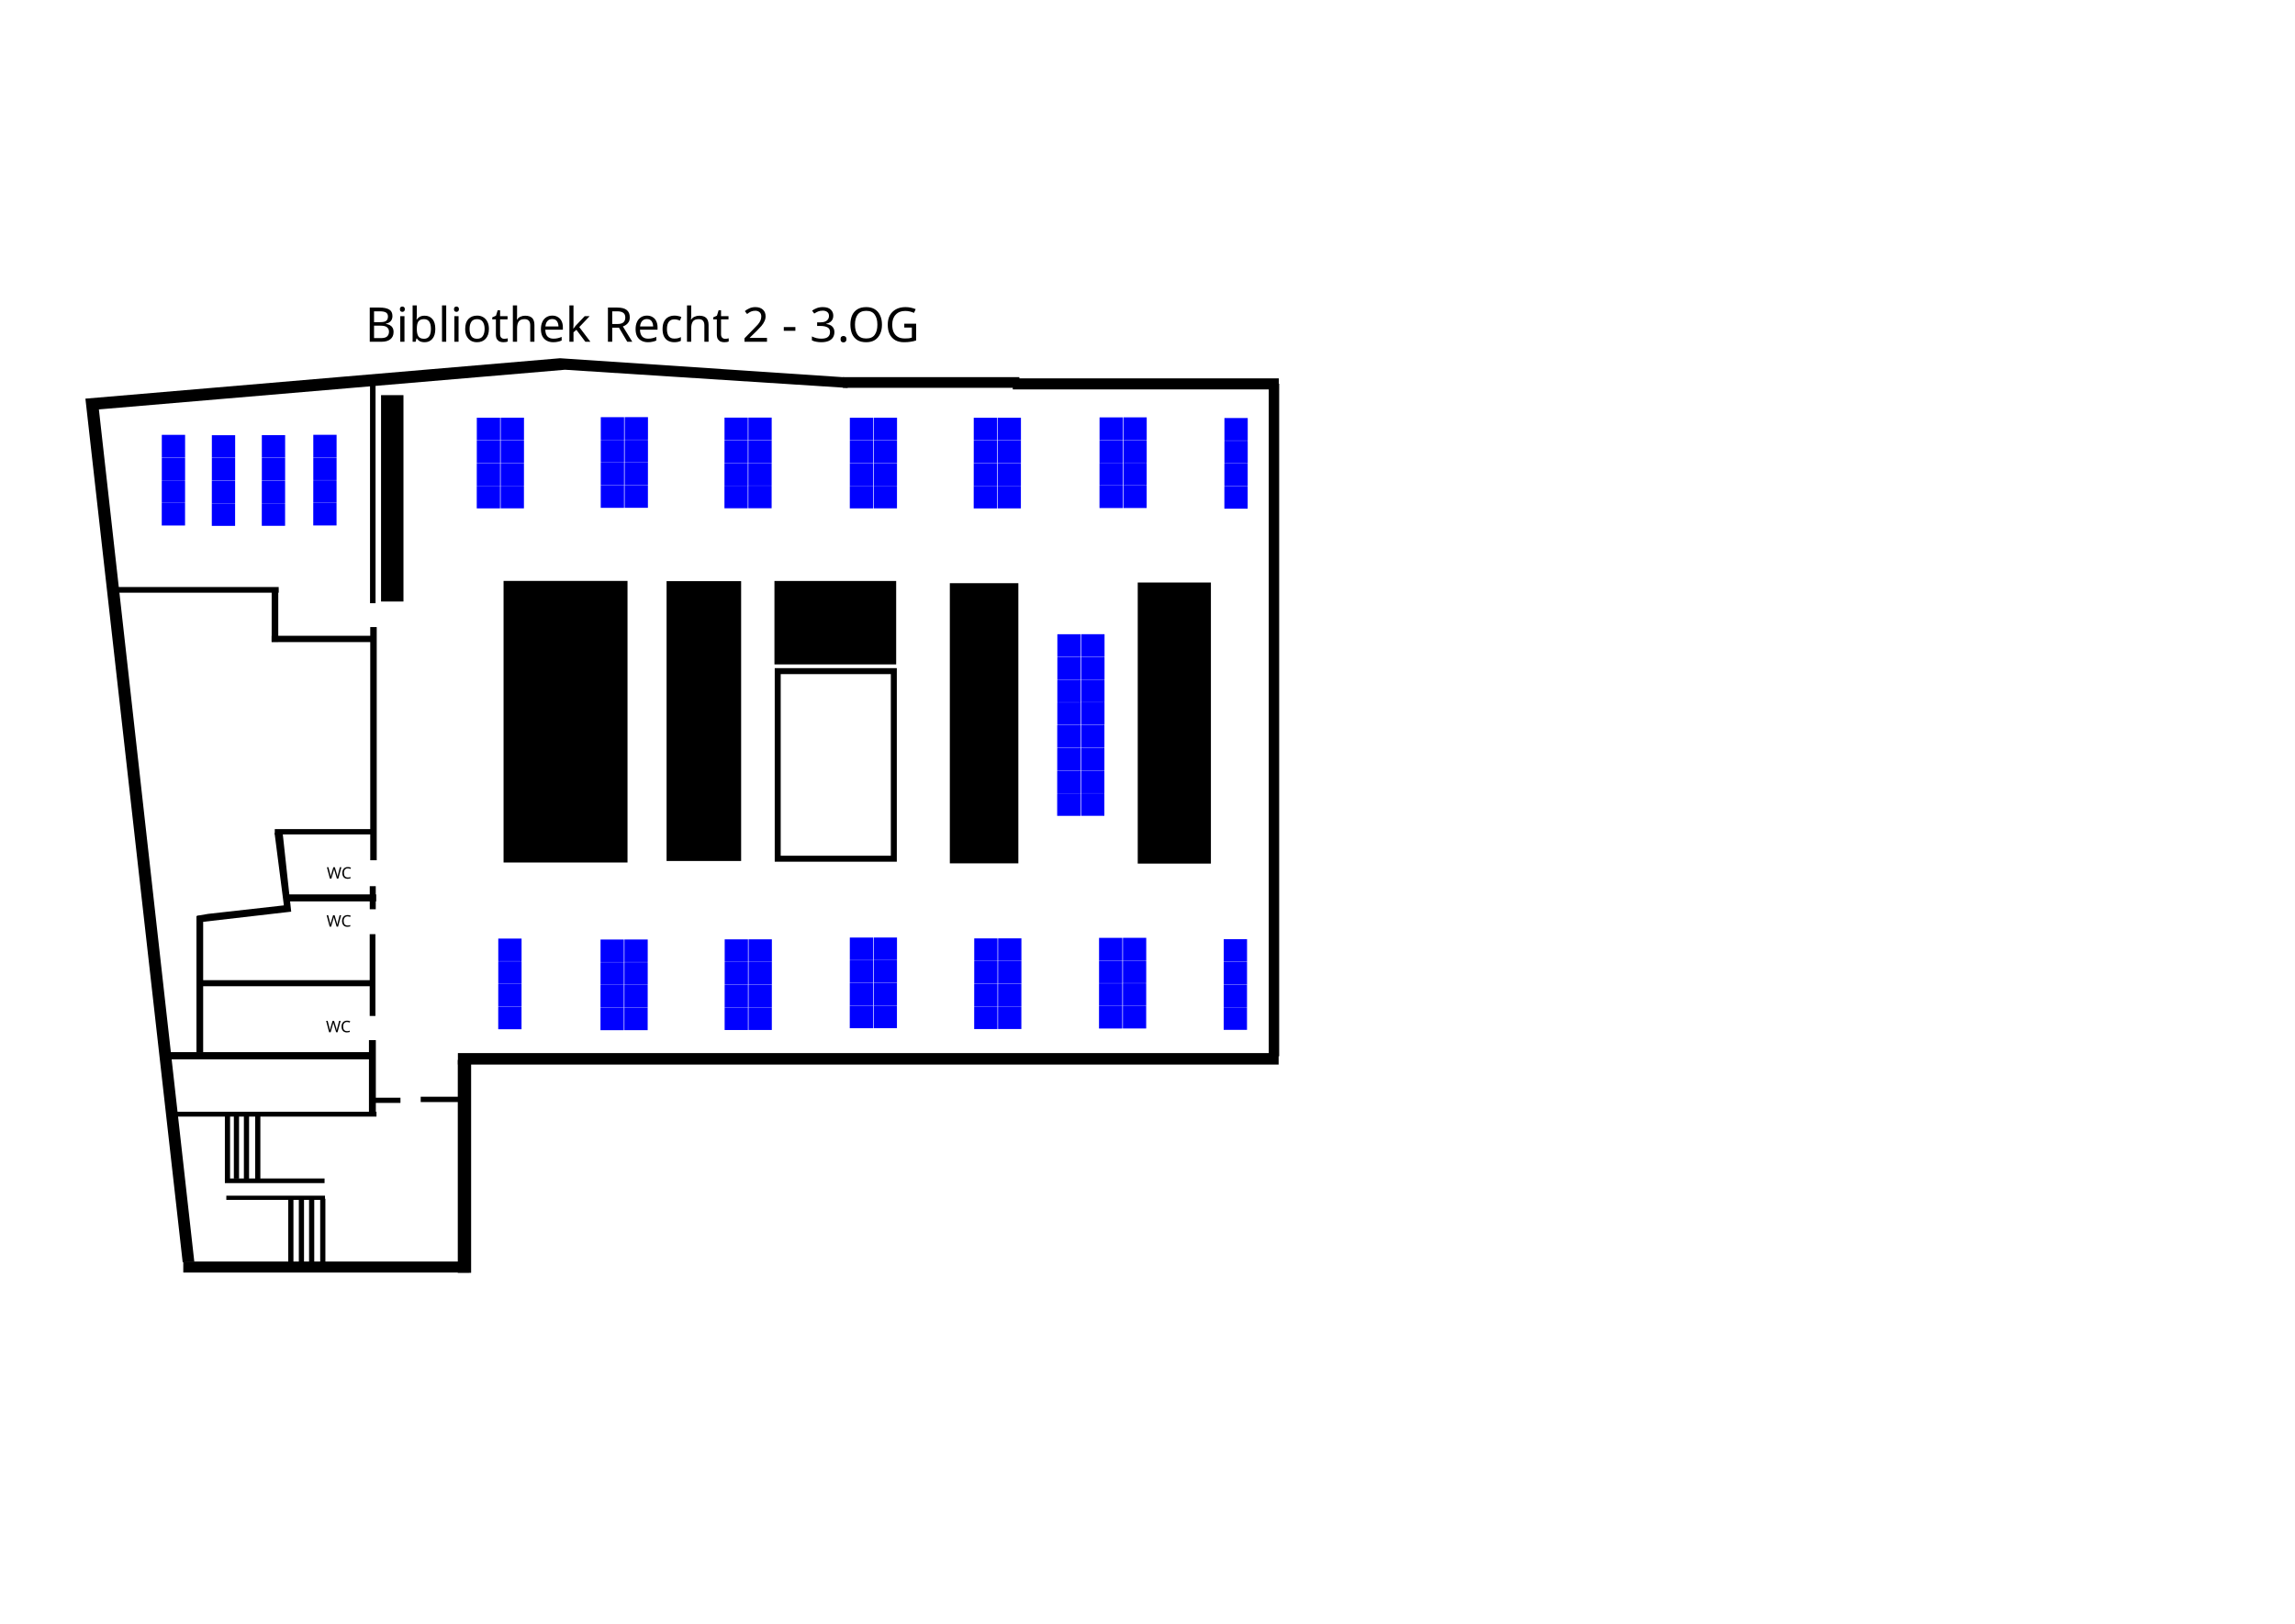
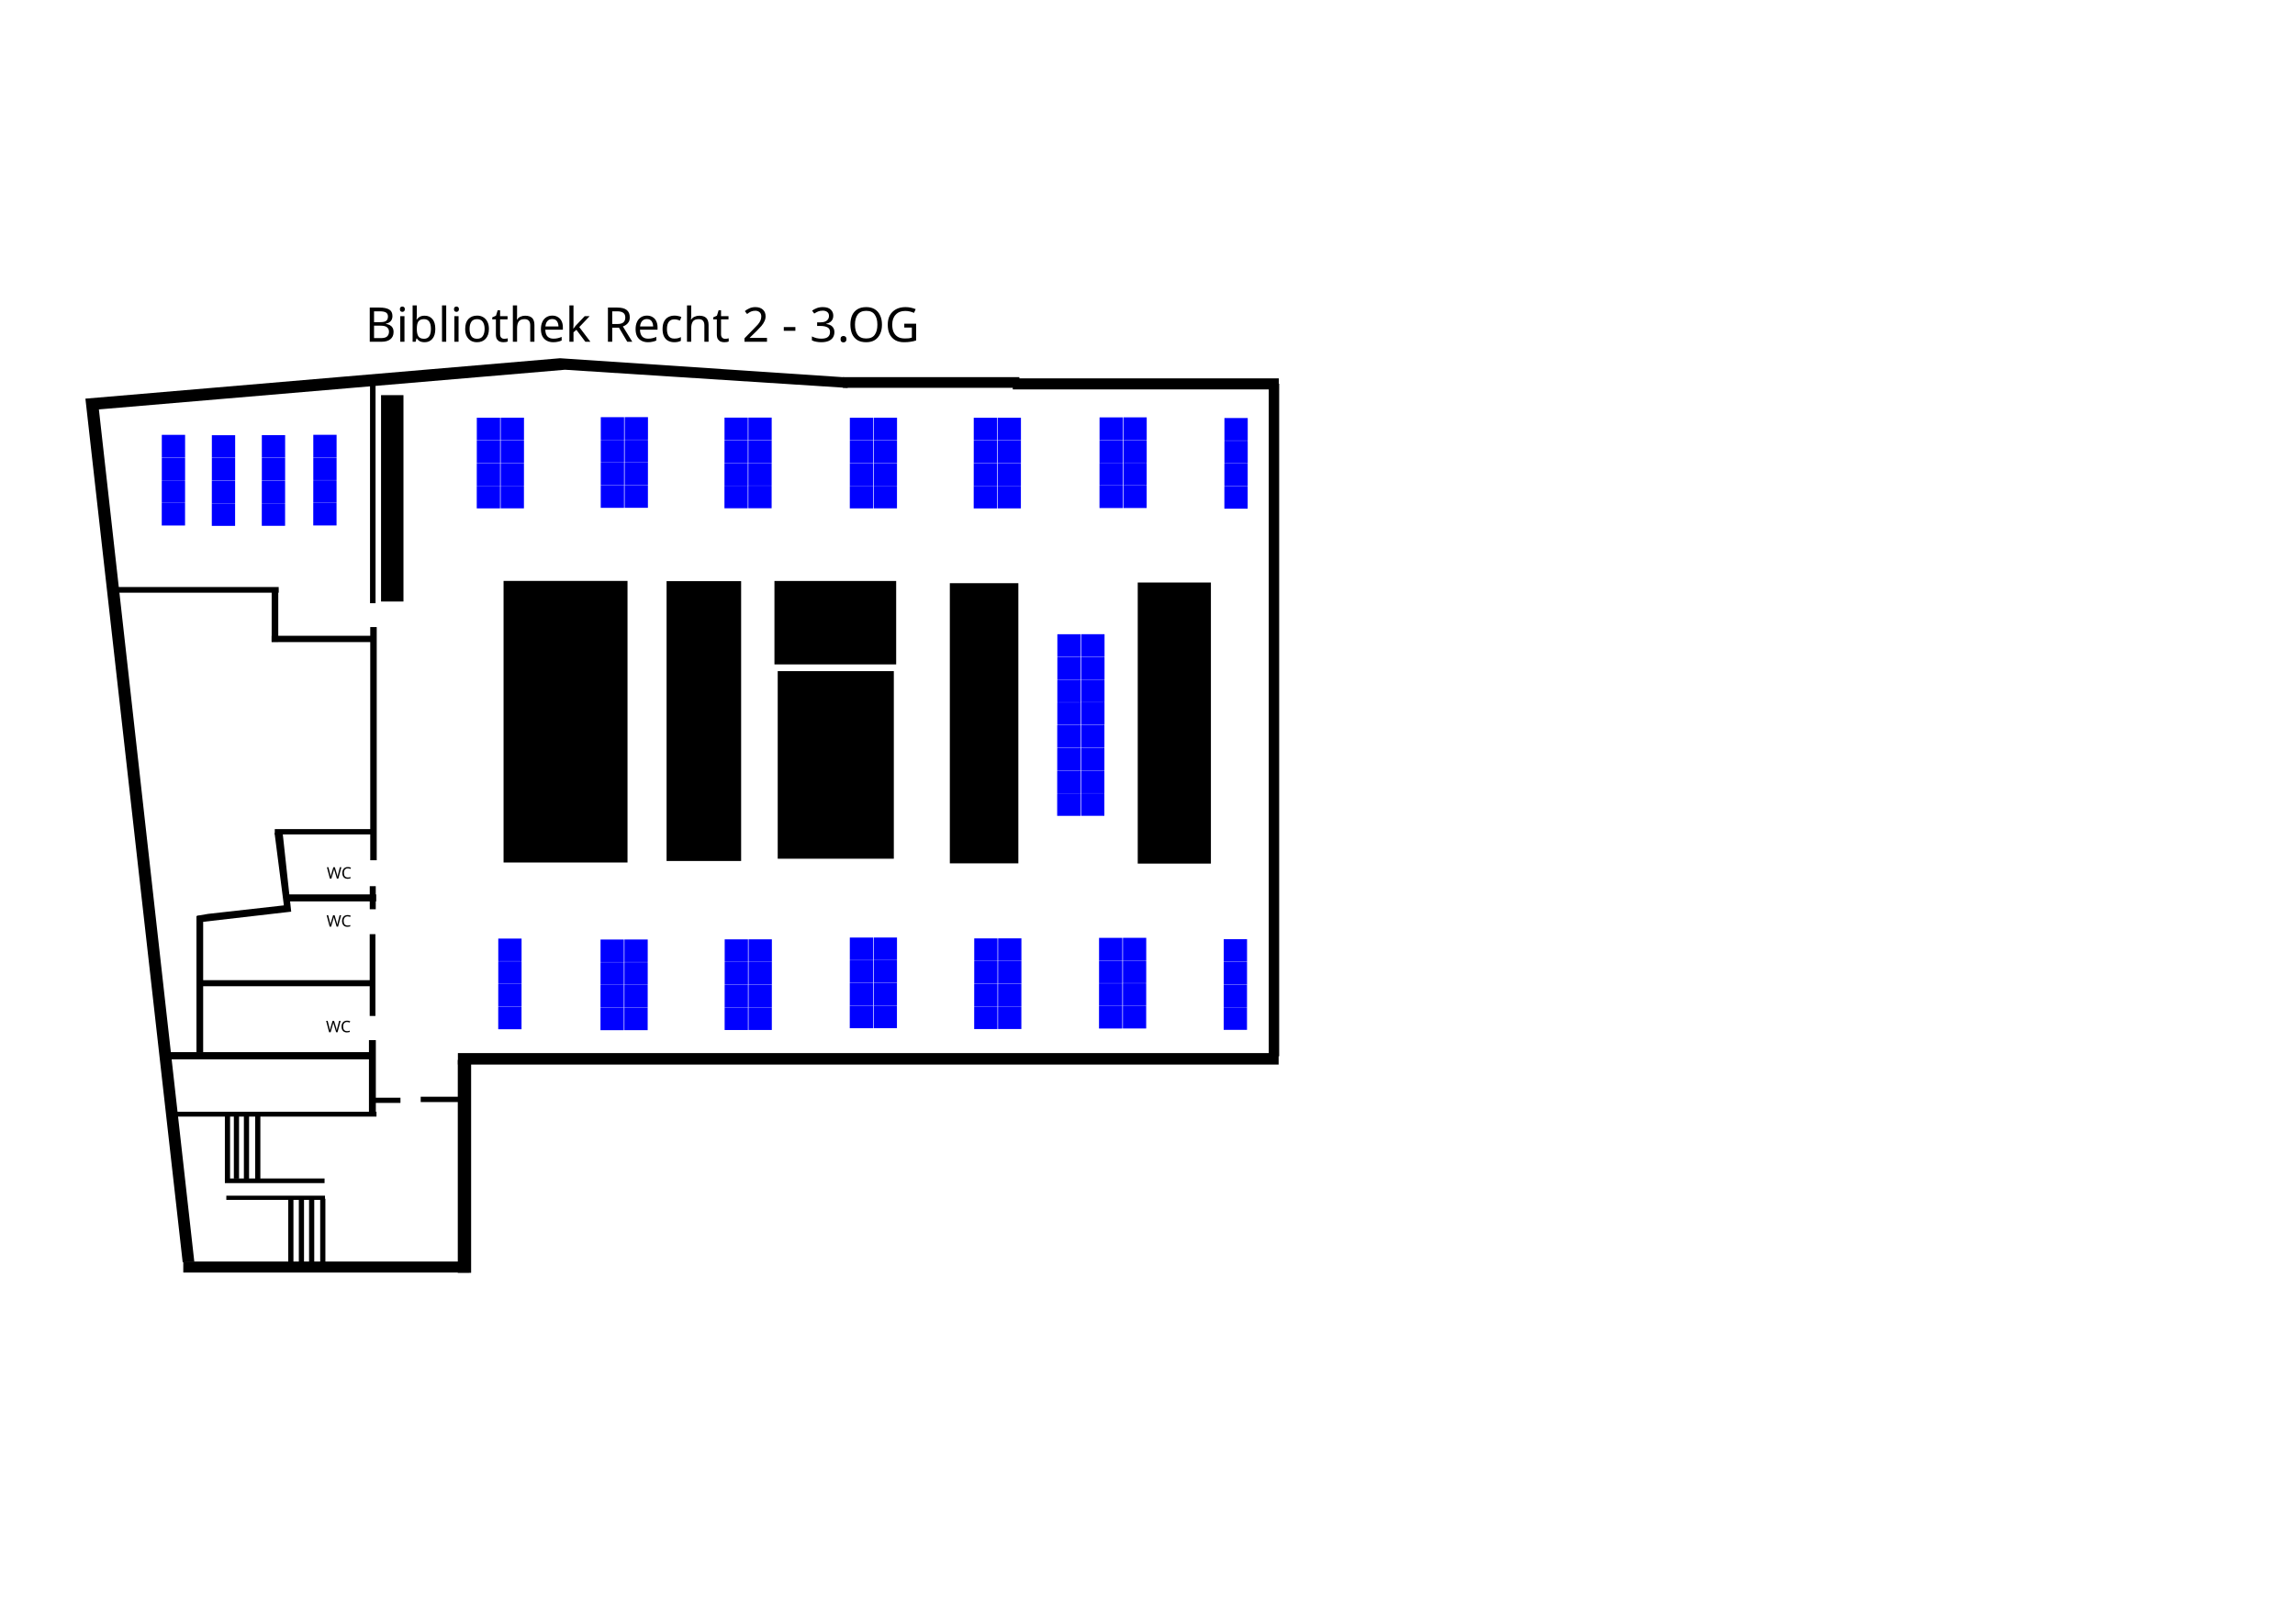
<svg xmlns="http://www.w3.org/2000/svg" height="271.68" id="svg1" version="1.1" viewBox="0 0 384 271.68" width="384">
  <defs id="defs1" />
  <g id="g1">
    <rect class="wall" height="1.92" id="rect1" style="fill:#000000;stroke-width:1.001" width="137.326" x="76.616" y="176.197" />
    <rect class="wall" height="35.621" id="rect2" style="fill:#000000" width="2.23" x="76.598" y="177.338" />
    <rect class="wall" height="1.842" id="rect3" style="fill:#000000" width="47.817" x="30.668" y="211.074" />
    <rect class="wall" height="0.703" id="rect4" style="fill:#000000" width="16.509" x="37.869" y="200.055" />
    <rect class="wall" height="0.776" id="rect5" style="fill:#000000" width="16.677" x="37.627" y="197.175" />
    <rect class="wall" height="10.657" id="rect6" style="fill:#000000" width="0.868" x="48.231" y="200.591" />
    <rect class="wall" height="10.657" id="rect6-3" style="fill:#000000" width="0.868" x="50" y="200.706" />
    <rect class="wall" height="10.657" id="rect6-18" style="fill:#000000" width="0.868" x="37.627" y="186.664" />
    <rect class="wall" height="10.657" id="rect6-2" style="fill:#000000" width="0.868" x="39.128" y="186.552" />
    <rect class="wall" height="10.657" id="rect6-22" style="fill:#000000" width="0.868" x="40.806" y="186.632" />
    <rect class="wall" height="10.657" id="rect6-6" style="fill:#000000" width="0.868" x="42.696" y="186.696" />
    <rect class="wall" height="10.657" id="rect6-1" style="fill:#000000" width="0.868" x="51.712" y="200.535" />
    <rect class="wall" height="10.657" id="rect6-36" style="fill:#000000" width="0.868" x="53.576" y="200.564" />
    <rect class="wall" height="0.813" id="rect7" style="fill:#000000" width="34.05" x="28.944" y="186.01" />
    <rect class="wall" height="12.447" id="rect8" style="fill:#000000" width="1.154" x="61.731" y="174.027" />
    <rect class="wall" height="0.87" id="rect9" style="fill:#000000" width="4.216" x="62.789" y="183.663" />
    <rect class="wall" height="0.89" id="rect10" style="fill:#000000" width="6.697" x="70.391" y="183.5" />
    <rect class="wall" height="1.204" id="rect11" style="fill:#000000" width="33.699" x="28.056" y="176.036" />
    <rect class="wall" height="1.014" id="rect12" style="fill:#000000" width="28.937" x="33.651" y="163.997" />
    <rect class="wall" height="13.687" id="rect13" style="fill:#000000" width="0.955" x="61.859" y="156.299" />
    <rect class="wall" height="22.871" id="rect14" style="fill:#000000" width="1.12" x="32.873" y="153.256" />
    <rect class="wall" height="1.173" id="rect15" style="fill:#000000" width="14.848" x="48.089" y="149.644" />
    <rect class="wall" height="3.861" id="rect16" style="fill:#000000" width="1.004" x="61.868" y="148.27" />
    <rect class="wall" height="0.891" id="rect17" style="fill:#000000" width="16.855" x="45.977" y="138.72" />
    <rect class="wall" height="39.012" id="rect18" style="fill:#000000" width="1.083" x="61.95" y="104.918" />
    <rect class="wall" height="1.054" id="rect19" style="fill:#000000" width="16.887" x="45.446" y="106.376" />
    <rect class="wall" height="0.947" id="rect20" style="fill:#000000" width="27.193" x="19.438" y="98.219" />
    <rect class="wall" height="8.795" id="rect21" style="fill:#000000" width="1.103" x="45.456" y="98.588" />
    <rect class="wall" height="36.541" id="rect22" style="fill:#000000" width="0.924" x="61.912" y="64.383" />
    <rect class="wall" height="112.54" id="rect23" style="fill:#000000" width="1.744" x="212.288" y="64.196" />
    <rect class="wall" height="1.849" id="rect24" style="fill:#000000" width="44.509" x="169.46" y="63.306" />
    <rect class="wall" height="1.787" id="rect25" style="fill:#000000" width="29.542" x="141.022" y="63.1" />
    <path class="wall" d="m 14.291,66.699 79.406,-6.762 47.577,3.186 0.565,1.783 -47.306,-3.042 -77.986,6.636 15.968,142.632 -1.951,0.048 z" id="path25" style="fill:#000000" />
    <path class="wall" d="m 32.984,153.218 1.833,-0.313 12.68,-1.423 -1.559,-12.117 1.373,0.159 1.413,13.011 -15.29,1.764 z" id="path26" style="fill:#000000" />
    <rect class="wall" height="34.53" id="rect26" style="fill:#000000" width="3.752" x="63.756" y="66.113" />
    <rect class="wall" height="47.113" id="rect27" style="fill:#000000" width="20.739" x="84.256" y="97.196" />
    <rect class="wall" height="46.821" id="rect28" style="fill:#000000" width="12.473" x="111.532" y="97.235" />
    <rect class="wall" height="13.959" id="rect29" style="fill:#000000" width="20.366" x="129.581" y="97.205" />
    <rect class="wall" height="46.874" id="rect30" style="fill:#000000" width="11.465" x="158.926" y="97.576" />
    <rect class="wall" height="47.026" id="rect31" style="fill:#000000" width="12.244" x="190.366" y="97.464" />
    <text class="wall" id="text31" style="font-size:2.667px;font-family:sans-serif;-inkscape-font-specification:sans-serif;text-align:center;text-anchor:middle;fill:#000000" x="58.472" xml:space="preserve" y="147.001">
      <tspan id="tspan31" x="58.472" y="147.001">WC</tspan>
    </text>
    <text class="wall" id="text31-1" style="font-size:2.667px;font-family:sans-serif;-inkscape-font-specification:sans-serif;text-align:center;text-anchor:middle;fill:#000000" x="58.43" xml:space="preserve" y="155.038">
      <tspan id="tspan31-9" x="58.43" y="155.038">WC</tspan>
    </text>
    <text class="wall" id="text31-5" style="font-size:2.667px;font-family:sans-serif;-inkscape-font-specification:sans-serif;text-align:center;text-anchor:middle;fill:#000000" x="58.341" xml:space="preserve" y="172.707">
      <tspan id="tspan31-0" x="58.341" y="172.707">WC</tspan>
    </text>
-     <rect class="wall" height="31.387" id="rect32" style="fill:none;stroke:#000000;stroke-opacity:1" width="19.427" x="130.128" y="112.289" />
-     <text class="wall" id="text32" style="font-size:8px;font-family:sans-serif;-inkscape-font-specification:sans-serif;text-align:center;text-anchor:middle;fill:none;stroke:#000000;stroke-opacity:1" x="112.684" xml:space="preserve" y="57.181">
-       <tspan id="tspan32" style="fill:#000000;fill-opacity:1;stroke:none" x="112.684" y="57.181">Bibliothek Recht 2 - 3.OG</tspan>
+     <rect class="wall" height="31.387" id="rect32" style="fill:#000000;stroke-opacity:1" width="19.427" x="130.128" y="112.289" />
+     <text class="wall" id="text32" style="font-size:8px;font-family:sans-serif;-inkscape-font-specification:sans-serif;text-align:center;text-anchor:middle;fill:#000000;" x="112.684" xml:space="preserve" y="57.181">
+       <tspan id="tspan32" x="112.684" y="57.181">Bibliothek Recht 2 - 3.OG</tspan>
    </text>
    <rect class="rect_chair" height="3.771" id="S1" style="fill:#0000ff;fill-opacity:1;stroke:none;stroke-width:1.026;stroke-opacity:1" width="3.898" x="27.073" y="72.756" />
    <rect class="rect_chair" height="3.771" id="S2" style="fill:#0000ff;fill-opacity:1;stroke:none;stroke-width:1.026;stroke-opacity:1" width="3.898" x="27.072" y="76.562" />
    <rect class="rect_chair" height="3.771" id="S3" style="fill:#0000ff;fill-opacity:1;stroke:none;stroke-width:1.026;stroke-opacity:1" width="3.898" x="27.068" y="80.363" />
    <rect class="rect_chair" height="3.771" id="S4" style="fill:#0000ff;fill-opacity:1;stroke:none;stroke-width:1.026;stroke-opacity:1" width="3.898" x="27.065" y="84.155" />
    <rect class="rect_chair" height="3.771" id="S5" style="fill:#0000ff;fill-opacity:1;stroke:none;stroke-width:1.026;stroke-opacity:1" width="3.898" x="35.448" y="72.817" />
    <rect class="rect_chair" height="3.771" id="S6" style="fill:#0000ff;fill-opacity:1;stroke:none;stroke-width:1.026;stroke-opacity:1" width="3.898" x="35.447" y="76.623" />
    <rect class="rect_chair" height="3.771" id="S7" style="fill:#0000ff;fill-opacity:1;stroke:none;stroke-width:1.026;stroke-opacity:1" width="3.898" x="35.442" y="80.424" />
    <rect class="rect_chair" height="3.771" id="S8" style="fill:#0000ff;fill-opacity:1;stroke:none;stroke-width:1.026;stroke-opacity:1" width="3.898" x="35.439" y="84.216" />
    <rect class="rect_chair" height="3.771" id="S9" style="fill:#0000ff;fill-opacity:1;stroke:none;stroke-width:1.026;stroke-opacity:1" width="3.898" x="43.811" y="72.807" />
    <rect class="rect_chair" height="3.771" id="S10" style="fill:#0000ff;fill-opacity:1;stroke:none;stroke-width:1.026;stroke-opacity:1" width="3.898" x="43.81" y="76.613" />
    <rect class="rect_chair" height="3.771" id="S11" style="fill:#0000ff;fill-opacity:1;stroke:none;stroke-width:1.026;stroke-opacity:1" width="3.898" x="43.806" y="80.414" />
    <rect class="rect_chair" height="3.771" id="S12" style="fill:#0000ff;fill-opacity:1;stroke:none;stroke-width:1.026;stroke-opacity:1" width="3.898" x="43.803" y="84.206" />
    <rect class="rect_chair" height="3.771" id="S13" style="fill:#0000ff;fill-opacity:1;stroke:none;stroke-width:1.026;stroke-opacity:1" width="3.898" x="52.421" y="72.748" />
    <rect class="rect_chair" height="3.771" id="S14" style="fill:#0000ff;fill-opacity:1;stroke:none;stroke-width:1.026;stroke-opacity:1" width="3.898" x="52.42" y="76.554" />
    <rect class="rect_chair" height="3.771" id="S15" style="fill:#0000ff;fill-opacity:1;stroke:none;stroke-width:1.026;stroke-opacity:1" width="3.898" x="52.416" y="80.355" />
    <rect class="rect_chair" height="3.771" id="S16" style="fill:#0000ff;fill-opacity:1;stroke:none;stroke-width:1.026;stroke-opacity:1" width="3.898" x="52.413" y="84.147" />
    <rect class="rect_chair" height="3.771" id="S17" style="fill:#0000ff;fill-opacity:1;stroke:none;stroke-width:1.026;stroke-opacity:1" width="3.898" x="79.78" y="69.89" />
    <rect class="rect_chair" height="3.771" id="S18" style="fill:#0000ff;fill-opacity:1;stroke:none;stroke-width:1.026;stroke-opacity:1" width="3.898" x="79.779" y="73.696" />
    <rect class="rect_chair" height="3.771" id="S19" style="fill:#0000ff;fill-opacity:1;stroke:none;stroke-width:1.026;stroke-opacity:1" width="3.898" x="79.774" y="77.497" />
    <rect class="rect_chair" height="3.771" id="S20" style="fill:#0000ff;fill-opacity:1;stroke:none;stroke-width:1.026;stroke-opacity:1" width="3.898" x="79.771" y="81.289" />
    <rect class="rect_chair" height="3.771" id="S21" style="fill:#0000ff;fill-opacity:1;stroke:none;stroke-width:1.026;stroke-opacity:1" width="3.898" x="83.776" y="69.884" />
    <rect class="rect_chair" height="3.771" id="S22" style="fill:#0000ff;fill-opacity:1;stroke:none;stroke-width:1.026;stroke-opacity:1" width="3.898" x="83.775" y="73.69" />
    <rect class="rect_chair" height="3.771" id="S23" style="fill:#0000ff;fill-opacity:1;stroke:none;stroke-width:1.026;stroke-opacity:1" width="3.898" x="83.77" y="77.491" />
    <rect class="rect_chair" height="3.771" id="S24" style="fill:#0000ff;fill-opacity:1;stroke:none;stroke-width:1.026;stroke-opacity:1" width="3.898" x="83.767" y="81.283" />
    <rect class="rect_chair" height="3.771" id="S25" style="fill:#0000ff;fill-opacity:1;stroke:none;stroke-width:1.026;stroke-opacity:1" width="3.898" x="100.524" y="69.8" />
    <rect class="rect_chair" height="3.771" id="S26" style="fill:#0000ff;fill-opacity:1;stroke:none;stroke-width:1.026;stroke-opacity:1" width="3.898" x="100.523" y="73.605" />
    <rect class="rect_chair" height="3.771" id="S27" style="fill:#0000ff;fill-opacity:1;stroke:none;stroke-width:1.026;stroke-opacity:1" width="3.898" x="100.519" y="77.406" />
    <rect class="rect_chair" height="3.771" id="S28" style="fill:#0000ff;fill-opacity:1;stroke:none;stroke-width:1.026;stroke-opacity:1" width="3.898" x="100.516" y="81.199" />
    <rect class="rect_chair" height="3.771" id="S29" style="fill:#0000ff;fill-opacity:1;stroke:none;stroke-width:1.026;stroke-opacity:1" width="3.898" x="104.52" y="69.794" />
    <rect class="rect_chair" height="3.771" id="S30" style="fill:#0000ff;fill-opacity:1;stroke:none;stroke-width:1.026;stroke-opacity:1" width="3.898" x="104.519" y="73.6" />
    <rect class="rect_chair" height="3.771" id="S31" style="fill:#0000ff;fill-opacity:1;stroke:none;stroke-width:1.026;stroke-opacity:1" width="3.898" x="104.514" y="77.401" />
    <rect class="rect_chair" height="3.771" id="S32" style="fill:#0000ff;fill-opacity:1;stroke:none;stroke-width:1.026;stroke-opacity:1" width="3.898" x="104.511" y="81.193" />
    <rect class="rect_chair" height="3.771" id="S33" style="fill:#0000ff;fill-opacity:1;stroke:none;stroke-width:1.026;stroke-opacity:1" width="3.898" x="121.225" y="69.874" />
    <rect class="rect_chair" height="3.771" id="S34" style="fill:#0000ff;fill-opacity:1;stroke:none;stroke-width:1.026;stroke-opacity:1" width="3.898" x="121.224" y="73.679" />
    <rect class="rect_chair" height="3.771" id="S35" style="fill:#0000ff;fill-opacity:1;stroke:none;stroke-width:1.026;stroke-opacity:1" width="3.898" x="121.22" y="77.48" />
    <rect class="rect_chair" height="3.771" id="S36" style="fill:#0000ff;fill-opacity:1;stroke:none;stroke-width:1.026;stroke-opacity:1" width="3.898" x="121.217" y="81.272" />
    <rect class="rect_chair" height="3.771" id="S37" style="fill:#0000ff;fill-opacity:1;stroke:none;stroke-width:1.026;stroke-opacity:1" width="3.898" x="125.221" y="69.868" />
    <rect class="rect_chair" height="3.771" id="S38" style="fill:#0000ff;fill-opacity:1;stroke:none;stroke-width:1.026;stroke-opacity:1" width="3.898" x="125.22" y="73.674" />
    <rect class="rect_chair" height="3.771" id="S39" style="fill:#0000ff;fill-opacity:1;stroke:none;stroke-width:1.026;stroke-opacity:1" width="3.898" x="125.215" y="77.475" />
    <rect class="rect_chair" height="3.771" id="S40" style="fill:#0000ff;fill-opacity:1;stroke:none;stroke-width:1.026;stroke-opacity:1" width="3.898" x="125.212" y="81.267" />
    <rect class="rect_chair" height="3.771" id="S41" style="fill:#0000ff;fill-opacity:1;stroke:none;stroke-width:1.026;stroke-opacity:1" width="3.898" x="142.197" y="69.891" />
    <rect class="rect_chair" height="3.771" id="S42" style="fill:#0000ff;fill-opacity:1;stroke:none;stroke-width:1.026;stroke-opacity:1" width="3.898" x="142.196" y="73.697" />
    <rect class="rect_chair" height="3.771" id="S43" style="fill:#0000ff;fill-opacity:1;stroke:none;stroke-width:1.026;stroke-opacity:1" width="3.898" x="142.192" y="77.498" />
    <rect class="rect_chair" height="3.771" id="S44" style="fill:#0000ff;fill-opacity:1;stroke:none;stroke-width:1.026;stroke-opacity:1" width="3.898" x="142.189" y="81.29" />
    <rect class="rect_chair" height="3.771" id="S45" style="fill:#0000ff;fill-opacity:1;stroke:none;stroke-width:1.026;stroke-opacity:1" width="3.898" x="146.193" y="69.886" />
    <rect class="rect_chair" height="3.771" id="S46" style="fill:#0000ff;fill-opacity:1;stroke:none;stroke-width:1.026;stroke-opacity:1" width="3.898" x="146.192" y="73.692" />
    <rect class="rect_chair" height="3.771" id="S47" style="fill:#0000ff;fill-opacity:1;stroke:none;stroke-width:1.026;stroke-opacity:1" width="3.898" x="146.188" y="77.493" />
    <rect class="rect_chair" height="3.771" id="S48" style="fill:#0000ff;fill-opacity:1;stroke:none;stroke-width:1.026;stroke-opacity:1" width="3.898" x="146.185" y="81.285" />
    <rect class="rect_chair" height="3.771" id="S49" style="fill:#0000ff;fill-opacity:1;stroke:none;stroke-width:1.026;stroke-opacity:1" width="3.898" x="162.929" y="69.896" />
    <rect class="rect_chair" height="3.771" id="S50" style="fill:#0000ff;fill-opacity:1;stroke:none;stroke-width:1.026;stroke-opacity:1" width="3.898" x="162.928" y="73.702" />
    <rect class="rect_chair" height="3.771" id="S51" style="fill:#0000ff;fill-opacity:1;stroke:none;stroke-width:1.026;stroke-opacity:1" width="3.898" x="162.924" y="77.503" />
    <rect class="rect_chair" height="3.771" id="S52" style="fill:#0000ff;fill-opacity:1;stroke:none;stroke-width:1.026;stroke-opacity:1" width="3.898" x="162.921" y="81.295" />
    <rect class="rect_chair" height="3.771" id="S53" style="fill:#0000ff;fill-opacity:1;stroke:none;stroke-width:1.026;stroke-opacity:1" width="3.898" x="166.925" y="69.89" />
    <rect class="rect_chair" height="3.771" id="S54" style="fill:#0000ff;fill-opacity:1;stroke:none;stroke-width:1.026;stroke-opacity:1" width="3.898" x="166.924" y="73.696" />
    <rect class="rect_chair" height="3.771" id="S55" style="fill:#0000ff;fill-opacity:1;stroke:none;stroke-width:1.026;stroke-opacity:1" width="3.898" x="166.92" y="77.497" />
    <rect class="rect_chair" height="3.771" id="S56" style="fill:#0000ff;fill-opacity:1;stroke:none;stroke-width:1.026;stroke-opacity:1" width="3.898" x="166.917" y="81.289" />
    <rect class="rect_chair" height="3.771" id="S57" style="fill:#0000ff;fill-opacity:1;stroke:none;stroke-width:1.026;stroke-opacity:1" width="3.898" x="183.976" y="69.835" />
    <rect class="rect_chair" height="3.771" id="S58" style="fill:#0000ff;fill-opacity:1;stroke:none;stroke-width:1.026;stroke-opacity:1" width="3.898" x="183.975" y="73.641" />
    <rect class="rect_chair" height="3.771" id="S59" style="fill:#0000ff;fill-opacity:1;stroke:none;stroke-width:1.026;stroke-opacity:1" width="3.898" x="183.97" y="77.442" />
    <rect class="rect_chair" height="3.771" id="S60" style="fill:#0000ff;fill-opacity:1;stroke:none;stroke-width:1.026;stroke-opacity:1" width="3.898" x="183.967" y="81.234" />
    <rect class="rect_chair" height="3.771" id="S61" style="fill:#0000ff;fill-opacity:1;stroke:none;stroke-width:1.026;stroke-opacity:1" width="3.898" x="187.972" y="69.83" />
    <rect class="rect_chair" height="3.771" id="S62" style="fill:#0000ff;fill-opacity:1;stroke:none;stroke-width:1.026;stroke-opacity:1" width="3.898" x="187.97" y="73.636" />
    <rect class="rect_chair" height="3.771" id="S63" style="fill:#0000ff;fill-opacity:1;stroke:none;stroke-width:1.026;stroke-opacity:1" width="3.898" x="187.966" y="77.436" />
    <rect class="rect_chair" height="3.771" id="S64" style="fill:#0000ff;fill-opacity:1;stroke:none;stroke-width:1.026;stroke-opacity:1" width="3.898" x="187.963" y="81.229" />
    <rect class="rect_chair" height="3.771" id="S65" style="fill:#0000ff;fill-opacity:1;stroke:none;stroke-width:1.026;stroke-opacity:1" width="3.898" x="204.872" y="69.942" />
    <rect class="rect_chair" height="3.771" id="S66" style="fill:#0000ff;fill-opacity:1;stroke:none;stroke-width:1.026;stroke-opacity:1" width="3.898" x="204.871" y="73.748" />
    <rect class="rect_chair" height="3.771" id="S67" style="fill:#0000ff;fill-opacity:1;stroke:none;stroke-width:1.026;stroke-opacity:1" width="3.898" x="204.866" y="77.548" />
    <rect class="rect_chair" height="3.771" id="S68" style="fill:#0000ff;fill-opacity:1;stroke:none;stroke-width:1.026;stroke-opacity:1" width="3.898" x="204.863" y="81.341" />
    <rect class="rect_chair" height="3.771" id="S69" style="fill:#0000ff;fill-opacity:1;stroke:none;stroke-width:1.026;stroke-opacity:1" width="3.898" x="83.372" y="157.037" />
    <rect class="rect_chair" height="3.771" id="S70" style="fill:#0000ff;fill-opacity:1;stroke:none;stroke-width:1.026;stroke-opacity:1" width="3.898" x="83.371" y="160.843" />
    <rect class="rect_chair" height="3.771" id="S71" style="fill:#0000ff;fill-opacity:1;stroke:none;stroke-width:1.026;stroke-opacity:1" width="3.898" x="83.367" y="164.644" />
    <rect class="rect_chair" height="3.771" id="S72" style="fill:#0000ff;fill-opacity:1;stroke:none;stroke-width:1.026;stroke-opacity:1" width="3.898" x="83.364" y="168.436" />
    <rect class="rect_chair" height="3.771" id="S73" style="fill:#0000ff;fill-opacity:1;stroke:none;stroke-width:1.026;stroke-opacity:1" width="3.898" x="100.483" y="157.195" />
    <rect class="rect_chair" height="3.771" id="S74" style="fill:#0000ff;fill-opacity:1;stroke:none;stroke-width:1.026;stroke-opacity:1" width="3.898" x="100.482" y="161.001" />
    <rect class="rect_chair" height="3.771" id="S75" style="fill:#0000ff;fill-opacity:1;stroke:none;stroke-width:1.026;stroke-opacity:1" width="3.898" x="100.478" y="164.802" />
    <rect class="rect_chair" height="3.771" id="S76" style="fill:#0000ff;fill-opacity:1;stroke:none;stroke-width:1.026;stroke-opacity:1" width="3.898" x="100.475" y="168.594" />
    <rect class="rect_chair" height="3.771" id="S77" style="fill:#0000ff;fill-opacity:1;stroke:none;stroke-width:1.026;stroke-opacity:1" width="3.898" x="104.479" y="157.19" />
    <rect class="rect_chair" height="3.771" id="S78" style="fill:#0000ff;fill-opacity:1;stroke:none;stroke-width:1.026;stroke-opacity:1" width="3.898" x="104.478" y="160.995" />
    <rect class="rect_chair" height="3.771" id="S79" style="fill:#0000ff;fill-opacity:1;stroke:none;stroke-width:1.026;stroke-opacity:1" width="3.898" x="104.474" y="164.796" />
    <rect class="rect_chair" height="3.771" id="S80" style="fill:#0000ff;fill-opacity:1;stroke:none;stroke-width:1.026;stroke-opacity:1" width="3.898" x="104.471" y="168.589" />
    <rect class="rect_chair" height="3.771" id="S81" style="fill:#0000ff;fill-opacity:1;stroke:none;stroke-width:1.026;stroke-opacity:1" width="3.898" x="121.256" y="157.166" />
    <rect class="rect_chair" height="3.771" id="S82" style="fill:#0000ff;fill-opacity:1;stroke:none;stroke-width:1.026;stroke-opacity:1" width="3.898" x="121.255" y="160.972" />
    <rect class="rect_chair" height="3.771" id="S83" style="fill:#0000ff;fill-opacity:1;stroke:none;stroke-width:1.026;stroke-opacity:1" width="3.898" x="121.25" y="164.773" />
    <rect class="rect_chair" height="3.771" id="S84" style="fill:#0000ff;fill-opacity:1;stroke:none;stroke-width:1.026;stroke-opacity:1" width="3.898" x="121.248" y="168.565" />
    <rect class="rect_chair" height="3.771" id="S85" style="fill:#0000ff;fill-opacity:1;stroke:none;stroke-width:1.026;stroke-opacity:1" width="3.898" x="125.252" y="157.161" />
    <rect class="rect_chair" height="3.771" id="S86" style="fill:#0000ff;fill-opacity:1;stroke:none;stroke-width:1.026;stroke-opacity:1" width="3.898" x="125.251" y="160.966" />
    <rect class="rect_chair" height="3.771" id="S87" style="fill:#0000ff;fill-opacity:1;stroke:none;stroke-width:1.026;stroke-opacity:1" width="3.898" x="125.246" y="164.767" />
    <rect class="rect_chair" height="3.771" id="S88" style="fill:#0000ff;fill-opacity:1;stroke:none;stroke-width:1.026;stroke-opacity:1" width="3.898" x="125.243" y="168.559" />
    <rect class="rect_chair" height="3.771" id="S89" style="fill:#0000ff;fill-opacity:1;stroke:none;stroke-width:1.026;stroke-opacity:1" width="3.898" x="142.191" y="156.866" />
    <rect class="rect_chair" height="3.771" id="S90" style="fill:#0000ff;fill-opacity:1;stroke:none;stroke-width:1.026;stroke-opacity:1" width="3.898" x="142.19" y="160.672" />
    <rect class="rect_chair" height="3.771" id="S91" style="fill:#0000ff;fill-opacity:1;stroke:none;stroke-width:1.026;stroke-opacity:1" width="3.898" x="142.185" y="164.473" />
    <rect class="rect_chair" height="3.771" id="S92" style="fill:#0000ff;fill-opacity:1;stroke:none;stroke-width:1.026;stroke-opacity:1" width="3.898" x="142.182" y="168.265" />
    <rect class="rect_chair" height="3.771" id="S93" style="fill:#0000ff;fill-opacity:1;stroke:none;stroke-width:1.026;stroke-opacity:1" width="3.898" x="146.187" y="156.861" />
    <rect class="rect_chair" height="3.771" id="S94" style="fill:#0000ff;fill-opacity:1;stroke:none;stroke-width:1.026;stroke-opacity:1" width="3.898" x="146.186" y="160.666" />
    <rect class="rect_chair" height="3.771" id="S95" style="fill:#0000ff;fill-opacity:1;stroke:none;stroke-width:1.026;stroke-opacity:1" width="3.898" x="146.181" y="164.467" />
    <rect class="rect_chair" height="3.771" id="S96" style="fill:#0000ff;fill-opacity:1;stroke:none;stroke-width:1.026;stroke-opacity:1" width="3.898" x="146.178" y="168.259" />
    <rect class="rect_chair" height="3.771" id="S97" style="fill:#0000ff;fill-opacity:1;stroke:none;stroke-width:1.026;stroke-opacity:1" width="3.898" x="163.009" y="157.006" />
    <rect class="rect_chair" height="3.771" id="S98" style="fill:#0000ff;fill-opacity:1;stroke:none;stroke-width:1.026;stroke-opacity:1" width="3.898" x="163.008" y="160.811" />
    <rect class="rect_chair" height="3.771" id="S99" style="fill:#0000ff;fill-opacity:1;stroke:none;stroke-width:1.026;stroke-opacity:1" width="3.898" x="163.004" y="164.612" />
    <rect class="rect_chair" height="3.771" id="S100" style="fill:#0000ff;fill-opacity:1;stroke:none;stroke-width:1.026;stroke-opacity:1" width="3.898" x="163.001" y="168.405" />
    <rect class="rect_chair" height="3.771" id="S101" style="fill:#0000ff;fill-opacity:1;stroke:none;stroke-width:1.026;stroke-opacity:1" width="3.898" x="167.005" y="157" />
    <rect class="rect_chair" height="3.771" id="S102" style="fill:#0000ff;fill-opacity:1;stroke:none;stroke-width:1.026;stroke-opacity:1" width="3.898" x="167.004" y="160.806" />
    <rect class="rect_chair" height="3.771" id="S103" style="fill:#0000ff;fill-opacity:1;stroke:none;stroke-width:1.026;stroke-opacity:1" width="3.898" x="166.999" y="164.607" />
    <rect class="rect_chair" height="3.771" id="S104" style="fill:#0000ff;fill-opacity:1;stroke:none;stroke-width:1.026;stroke-opacity:1" width="3.898" x="166.996" y="168.399" />
    <rect class="rect_chair" height="3.771" id="S105" style="fill:#0000ff;fill-opacity:1;stroke:none;stroke-width:1.026;stroke-opacity:1" width="3.898" x="183.894" y="156.917" />
    <rect class="rect_chair" height="3.771" id="S106" style="fill:#0000ff;fill-opacity:1;stroke:none;stroke-width:1.026;stroke-opacity:1" width="3.898" x="183.893" y="160.723" />
    <rect class="rect_chair" height="3.771" id="S107" style="fill:#0000ff;fill-opacity:1;stroke:none;stroke-width:1.026;stroke-opacity:1" width="3.898" x="183.889" y="164.524" />
    <rect class="rect_chair" height="3.771" id="S108" style="fill:#0000ff;fill-opacity:1;stroke:none;stroke-width:1.026;stroke-opacity:1" width="3.898" x="183.886" y="168.316" />
    <rect class="rect_chair" height="3.771" id="S109" style="fill:#0000ff;fill-opacity:1;stroke:none;stroke-width:1.026;stroke-opacity:1" width="3.898" x="187.89" y="156.911" />
    <rect class="rect_chair" height="3.771" id="S110" style="fill:#0000ff;fill-opacity:1;stroke:none;stroke-width:1.026;stroke-opacity:1" width="3.898" x="187.889" y="160.717" />
    <rect class="rect_chair" height="3.771" id="S111" style="fill:#0000ff;fill-opacity:1;stroke:none;stroke-width:1.026;stroke-opacity:1" width="3.898" x="187.885" y="164.518" />
    <rect class="rect_chair" height="3.771" id="S112" style="fill:#0000ff;fill-opacity:1;stroke:none;stroke-width:1.026;stroke-opacity:1" width="3.898" x="187.882" y="168.31" />
    <rect class="rect_chair" height="3.771" id="S113" style="fill:#0000ff;fill-opacity:1;stroke:none;stroke-width:1.026;stroke-opacity:1" width="3.898" x="204.758" y="157.139" />
    <rect class="rect_chair" height="3.771" id="S114" style="fill:#0000ff;fill-opacity:1;stroke:none;stroke-width:1.026;stroke-opacity:1" width="3.898" x="204.757" y="160.945" />
    <rect class="rect_chair" height="3.771" id="S115" style="fill:#0000ff;fill-opacity:1;stroke:none;stroke-width:1.026;stroke-opacity:1" width="3.898" x="204.753" y="164.745" />
    <rect class="rect_chair" height="3.771" id="S116" style="fill:#0000ff;fill-opacity:1;stroke:none;stroke-width:1.026;stroke-opacity:1" width="3.898" x="204.75" y="168.538" />
    <rect class="rect_chair" height="3.771" id="S117" style="fill:#0000ff;fill-opacity:1;stroke:none;stroke-width:1.026;stroke-opacity:1" width="3.898" x="176.918" y="106.116" />
    <rect class="rect_chair" height="3.771" id="S118" style="fill:#0000ff;fill-opacity:1;stroke:none;stroke-width:1.026;stroke-opacity:1" width="3.898" x="176.917" y="109.922" />
    <rect class="rect_chair" height="3.771" id="S119" style="fill:#0000ff;fill-opacity:1;stroke:none;stroke-width:1.026;stroke-opacity:1" width="3.898" x="176.913" y="113.723" />
    <rect class="rect_chair" height="3.771" id="S120" style="fill:#0000ff;fill-opacity:1;stroke:none;stroke-width:1.026;stroke-opacity:1" width="3.898" x="176.91" y="117.515" />
    <rect class="rect_chair" height="3.771" id="S121" style="fill:#0000ff;fill-opacity:1;stroke:none;stroke-width:1.026;stroke-opacity:1" width="3.898" x="180.914" y="106.11" />
    <rect class="rect_chair" height="3.771" id="S122" style="fill:#0000ff;fill-opacity:1;stroke:none;stroke-width:1.026;stroke-opacity:1" width="3.898" x="180.913" y="109.916" />
    <rect class="rect_chair" height="3.771" id="S123" style="fill:#0000ff;fill-opacity:1;stroke:none;stroke-width:1.026;stroke-opacity:1" width="3.898" x="180.908" y="113.717" />
    <rect class="rect_chair" height="3.771" id="S124" style="fill:#0000ff;fill-opacity:1;stroke:none;stroke-width:1.026;stroke-opacity:1" width="3.898" x="180.905" y="117.509" />
    <rect class="rect_chair" height="3.771" id="S125" style="fill:#0000ff;fill-opacity:1;stroke:none;stroke-width:1.026;stroke-opacity:1" width="3.898" x="176.897" y="121.334" />
    <rect class="rect_chair" height="3.771" id="S126" style="fill:#0000ff;fill-opacity:1;stroke:none;stroke-width:1.026;stroke-opacity:1" width="3.898" x="176.896" y="125.14" />
    <rect class="rect_chair" height="3.771" id="S127" style="fill:#0000ff;fill-opacity:1;stroke:none;stroke-width:1.026;stroke-opacity:1" width="3.898" x="176.891" y="128.941" />
    <rect class="rect_chair" height="3.771" id="S128" style="fill:#0000ff;fill-opacity:1;stroke:none;stroke-width:1.026;stroke-opacity:1" width="3.898" x="176.888" y="132.733" />
    <rect class="rect_chair" height="3.771" id="S129" style="fill:#0000ff;fill-opacity:1;stroke:none;stroke-width:1.026;stroke-opacity:1" width="3.898" x="180.893" y="121.328" />
    <rect class="rect_chair" height="3.771" id="S130" style="fill:#0000ff;fill-opacity:1;stroke:none;stroke-width:1.026;stroke-opacity:1" width="3.898" x="180.891" y="125.134" />
    <rect class="rect_chair" height="3.771" id="S131" style="fill:#0000ff;fill-opacity:1;stroke:none;stroke-width:1.026;stroke-opacity:1" width="3.898" x="180.887" y="128.935" />
    <rect class="rect_chair" height="3.771" id="S132" style="fill:#0000ff;fill-opacity:1;stroke:none;stroke-width:1.026;stroke-opacity:1" width="3.898" x="180.884" y="132.727" />
  </g>
</svg>
